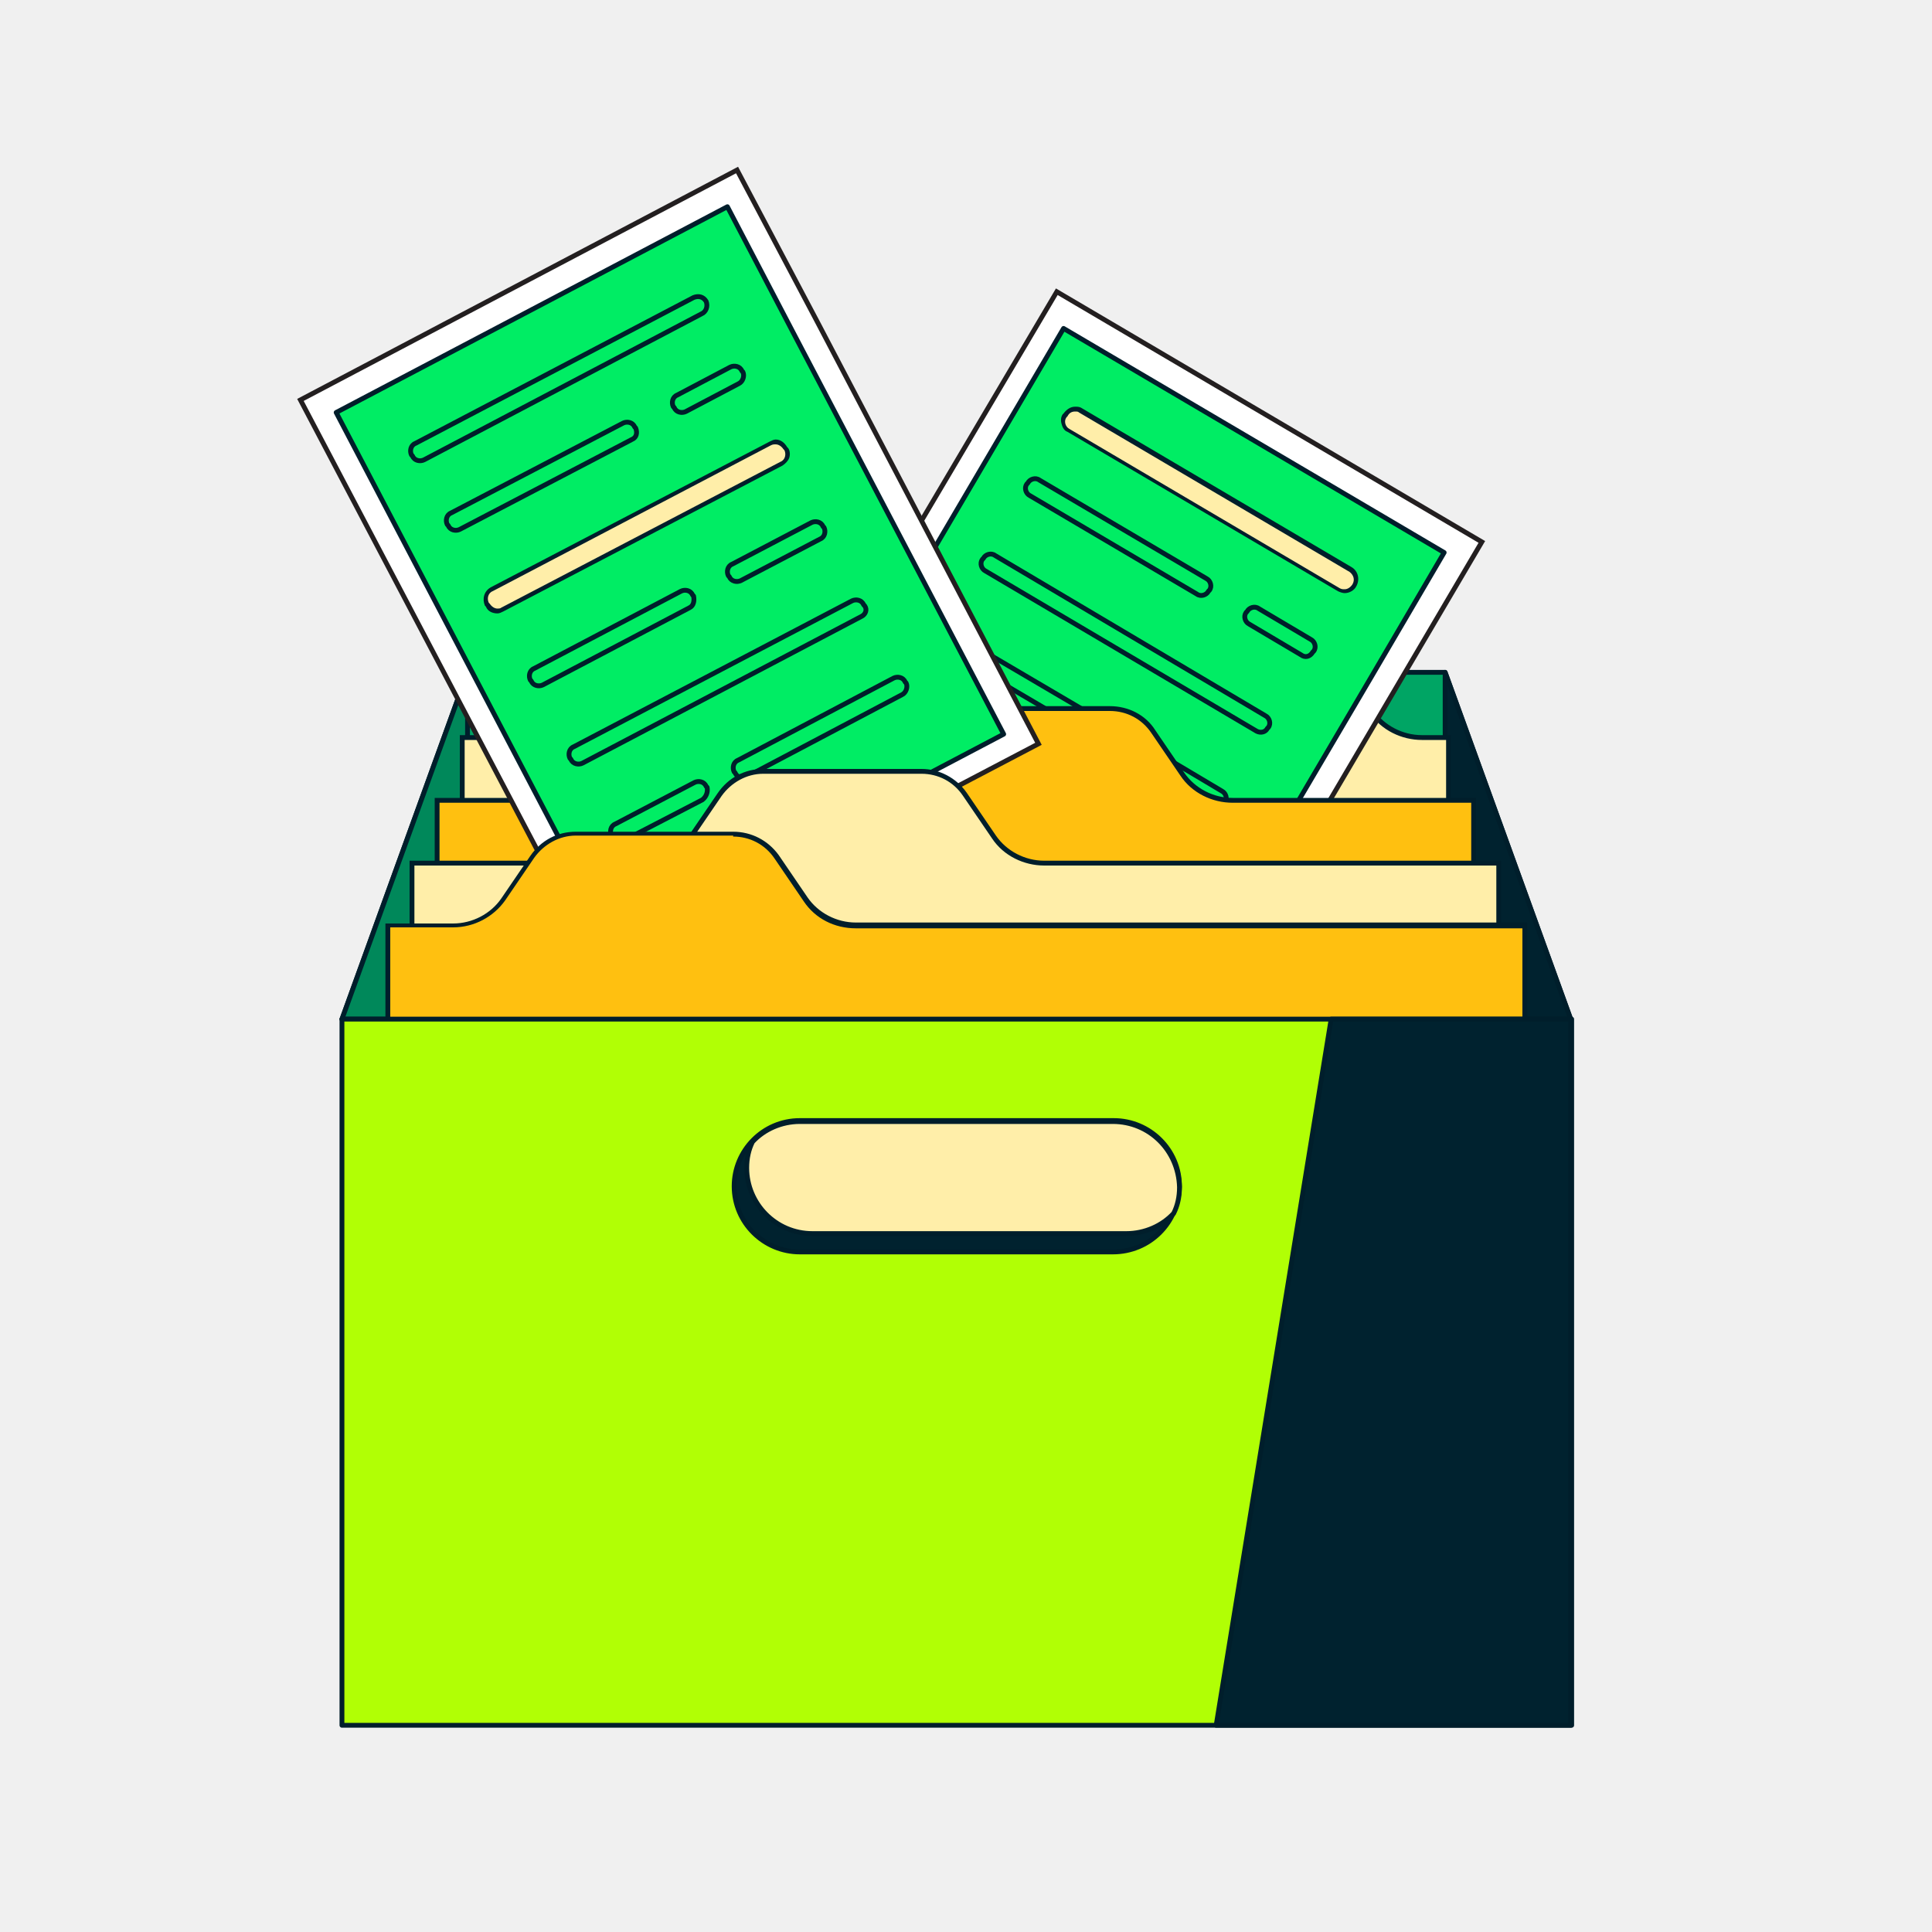
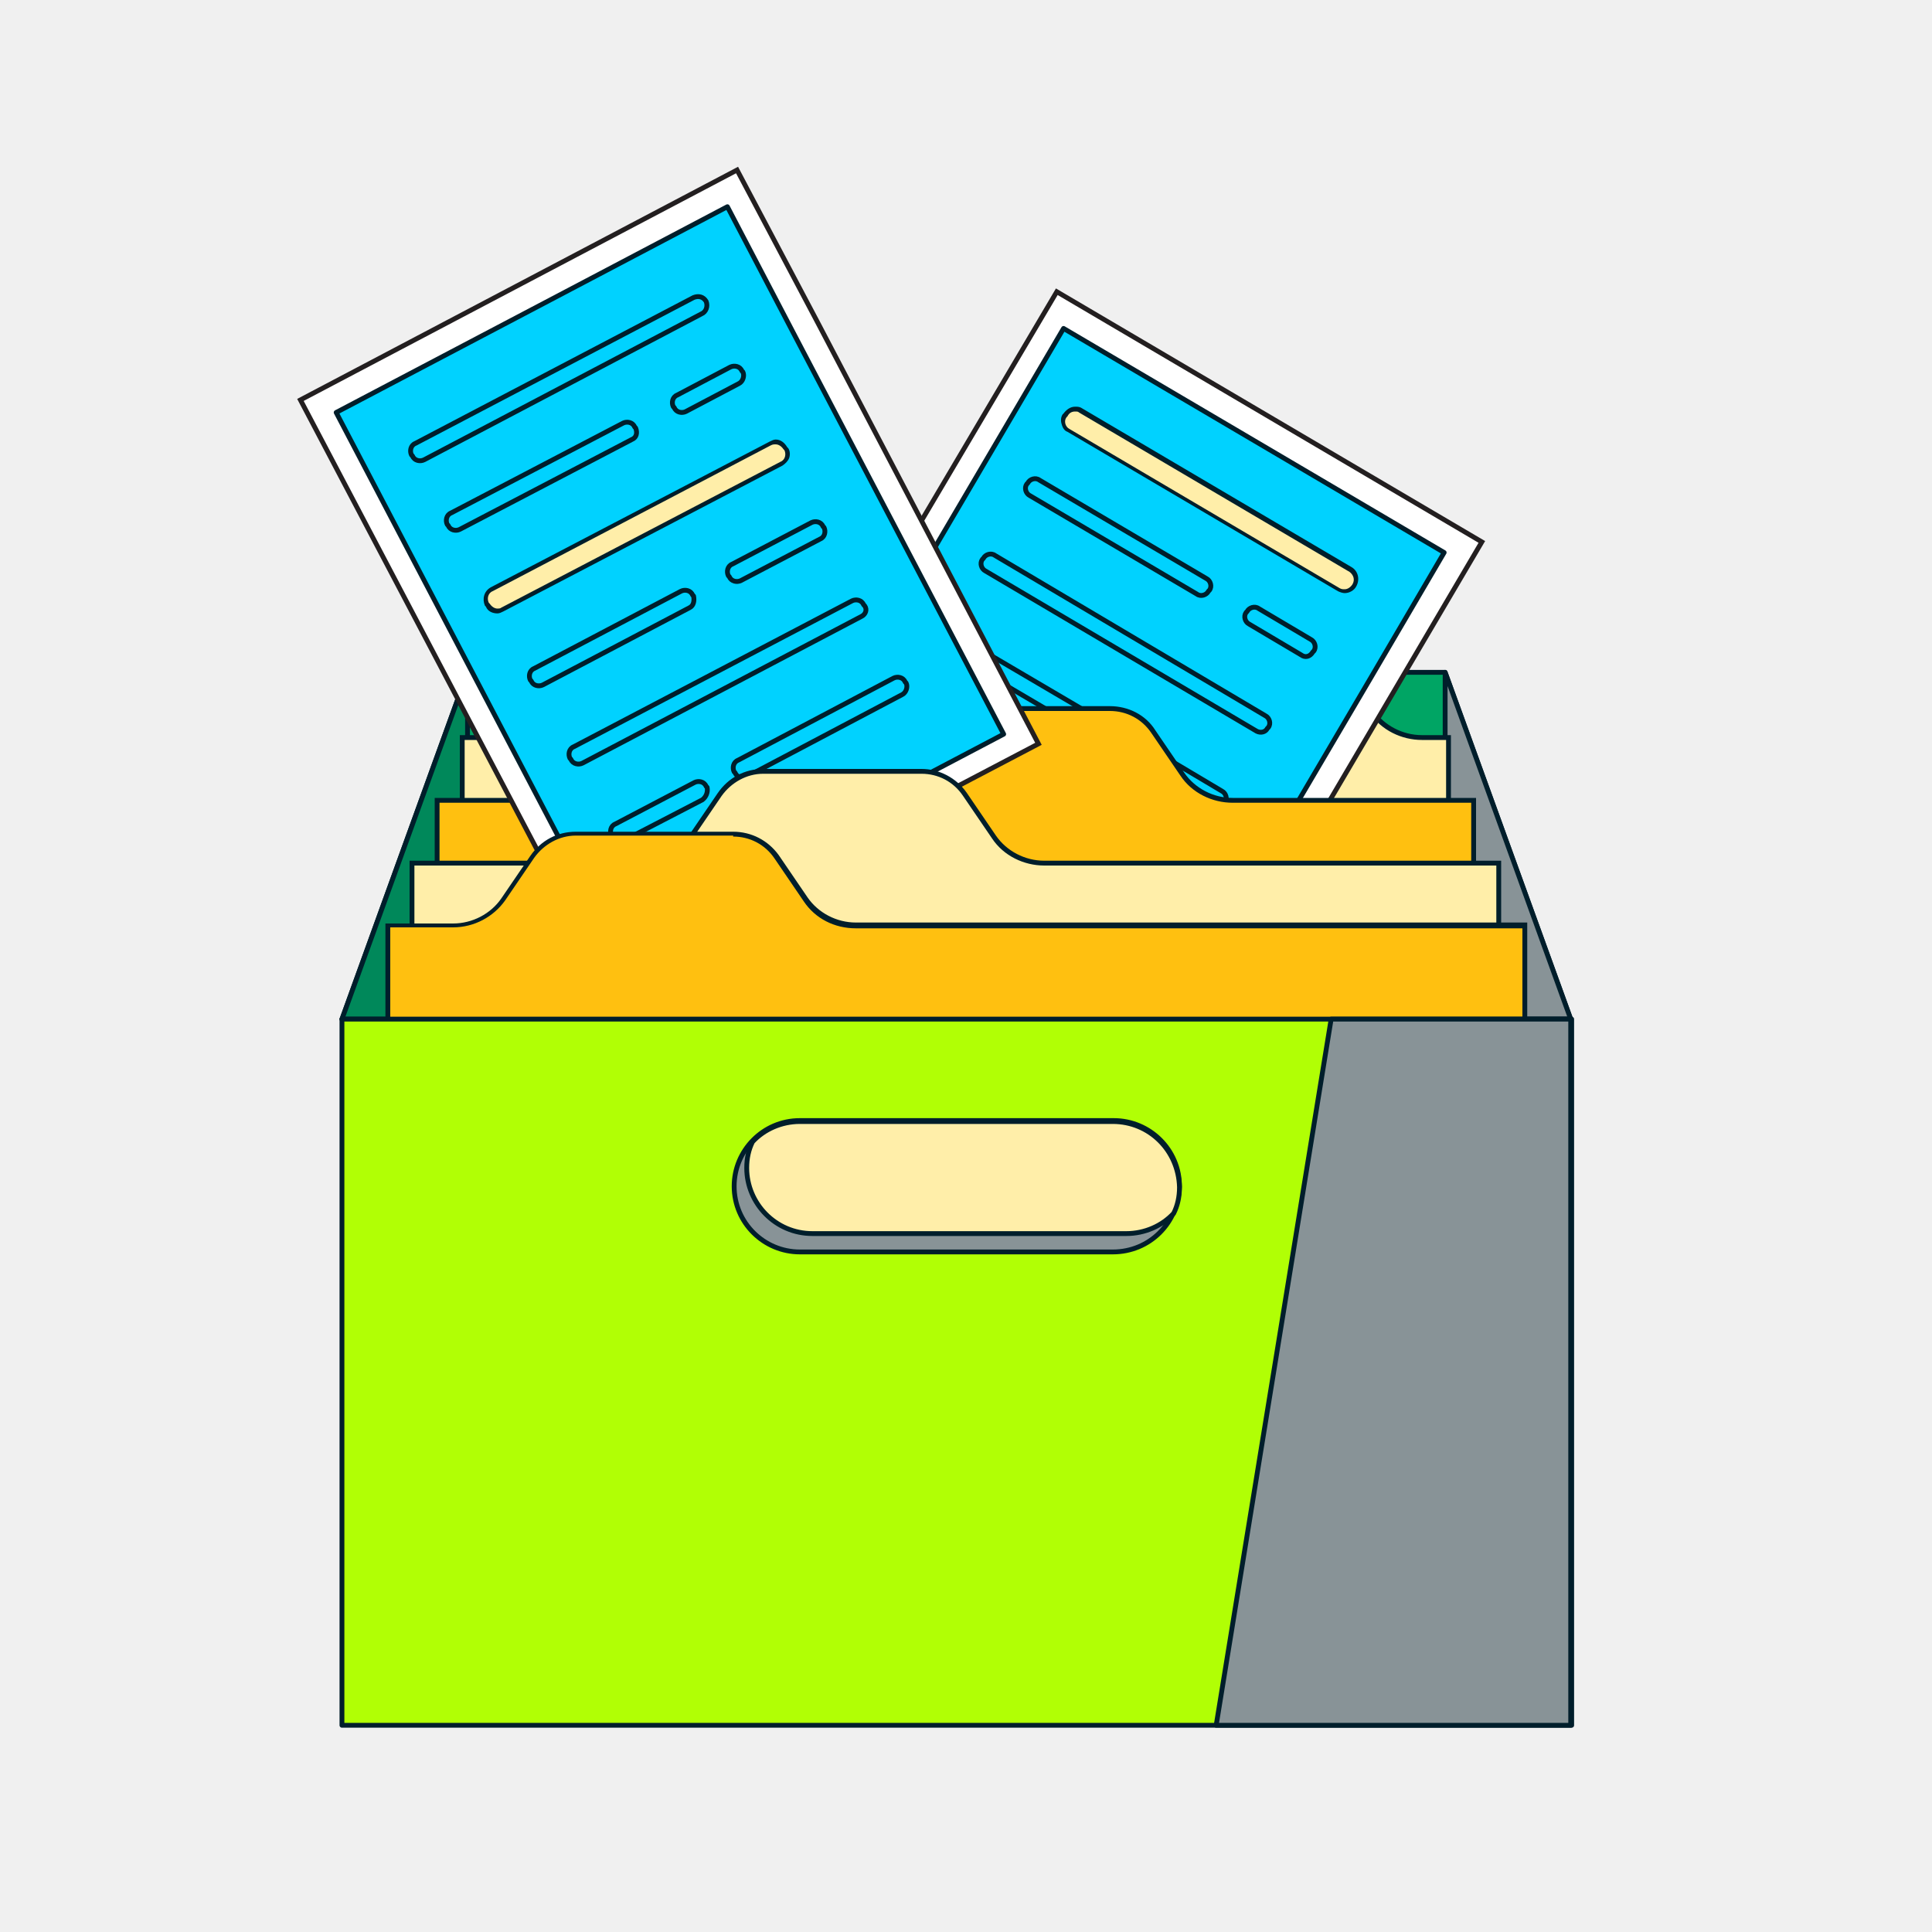
<svg xmlns="http://www.w3.org/2000/svg" viewBox="0 0 200 200" fill="none">
  <path d="M149.599 69.6H48.399L35.399 105.5H162.599L149.599 69.6Z" fill="#00A564" stroke="#001E2B" stroke-width="0.5" stroke-miterlimit="10" stroke-linejoin="round" />
-   <path d="M149.6 69.6V105.5H162.6L149.6 69.6Z" fill="#00222F" stroke="#001E2B" stroke-width="0.5" stroke-miterlimit="10" stroke-linejoin="round" />
+   <path d="M149.6 69.6V105.5H162.6L149.6 69.6Z" fill="#889397" stroke="#001E2B" stroke-width="0.5" stroke-miterlimit="10" stroke-linejoin="round" />
  <path d="M48.399 69.6V105.5H35.399L48.399 69.6Z" fill="#00885A" stroke="#001E2B" stroke-width="0.5" stroke-miterlimit="10" stroke-linejoin="round" />
  <path d="M102.8 89.3L99.8 84.9C98.8 83.5 97.2 82.6 95.5 82.6H79.1C77.4 82.6 75.8 83.4 74.8 84.9L71.8 89.3C70.6 91.1 68.5 92.1 66.4 92.1H43V155.2H155V92.1H108.2C106 92.1 104 91 102.8 89.3Z" fill="#FFC010" stroke="#001E2B" stroke-width="0.5" stroke-miterlimit="10" />
  <path d="M47.899 139.9V76.3H105.499C107.599 76.3 109.499 75.3 110.699 73.6L113.699 69.2C114.699 67.7 116.399 66.8 118.199 66.8H134.499C136.299 66.8 137.999 67.7 138.999 69.2L141.999 73.6C143.199 75.3 145.099 76.3 147.199 76.3H149.999V139.9H47.899Z" fill="#FFEEA9" />
  <path d="M134.5 67.1C136.2 67.1 137.8 67.9 138.8 69.4L141.8 73.8C143 75.6 145.1 76.6 147.2 76.6H149.7V139.7H48.1V76.6H105.4C107.6 76.6 109.6 75.5 110.8 73.8L113.8 69.4C114.8 68 116.4 67.1 118.1 67.1H134.5ZM134.5 66.6H118.2C116.3 66.6 114.6 67.5 113.5 69.1L110.5 73.5C109.4 75.1 107.5 76.1 105.5 76.1H48.1H47.6V76.6V139.7V140.2H48.1H149.7H150.2V139.7V76.6V76.1H149.7H147.2C145.2 76.1 143.3 75.1 142.2 73.5L139.2 69.1C138.1 67.5 136.4 66.6 134.5 66.6Z" fill="#001E2B" />
  <path d="M109.4 30.199L75.3 87.899L119.4 113.899L144.4 71.399L153.4 56.099L109.4 30.199Z" fill="white" stroke="#231F20" stroke-width="0.5" stroke-miterlimit="10" />
-   <path d="M136.599 49.599L110.099 33.999L78.899 87.099L118.299 110.299L141.999 69.999L149.499 57.199L136.599 49.599Z" fill="#00ED64" stroke="#001E2B" stroke-width="0.5" stroke-miterlimit="10" stroke-linejoin="round" />
+   <path d="M136.599 49.599L110.099 33.999L78.899 87.099L118.299 110.299L141.999 69.999L149.499 57.199L136.599 49.599Z" fill="#00d2ff" stroke="#001E2B" stroke-width="0.5" stroke-miterlimit="10" stroke-linejoin="round" />
  <path d="M139.2 61.199C139 61.199 138.8 61.099 138.6 60.999L110.6 44.499C110.3 44.299 110.2 44.099 110.1 43.799C110 43.499 110.1 43.199 110.2 42.899L110.3 42.799C110.5 42.499 110.9 42.199 111.3 42.199C111.5 42.199 111.7 42.299 111.9 42.399L139.9 58.899C140.5 59.199 140.6 59.999 140.3 60.499C140.1 60.899 139.7 61.199 139.2 61.199Z" fill="#FFEEA9" />
  <path d="M111.3 42.6C111.5 42.6 111.6 42.6 111.7 42.7L139.7 59.2C140.1 59.5 140.3 60 140 60.5C139.8 60.8 139.5 61 139.2 61C139 61 138.9 61 138.7 60.9L110.7 44.4C110.3 44.2 110.1 43.6 110.4 43.2L110.5 43.1C110.7 42.7 111 42.6 111.3 42.6ZM111.3 42.1C110.8 42.1 110.4 42.4 110.1 42.8L110 42.9C109.8 43.2 109.8 43.6 109.9 43.9C110 44.3 110.2 44.6 110.5 44.7L138.5 61.2C138.7 61.3 139 61.4 139.2 61.4C139.7 61.4 140.2 61.1 140.4 60.7C140.8 60 140.6 59.1 139.9 58.7L111.9 42.2C111.7 42.1 111.5 42.1 111.3 42.1Z" fill="#001E2B" />
-   <path d="M123.9 61.499L106.6 51.299C106.2 51.099 106 50.499 106.3 50.099L106.4 49.999C106.6 49.599 107.2 49.399 107.6 49.699L124.9 59.899C125.3 60.099 125.5 60.699 125.2 61.099L125.1 61.199C124.9 61.599 124.3 61.799 123.9 61.499Z" fill="#00ED64" stroke="#001E2B" stroke-width="0.5" stroke-miterlimit="10" stroke-linejoin="round" />
-   <path d="M130.1 75.699L102 59.099C101.6 58.899 101.4 58.299 101.7 57.899L101.8 57.799C102 57.399 102.6 57.199 103 57.499L131 74.099C131.4 74.299 131.6 74.899 131.3 75.299L131.2 75.399C131 75.799 130.5 75.899 130.1 75.699Z" fill="#00ED64" stroke="#001E2B" stroke-width="0.5" stroke-miterlimit="10" stroke-linejoin="round" />
-   <path d="M120.8 91.299L92.8 74.799C92.4 74.599 92.2 73.999 92.5 73.599L92.6 73.499C92.8 73.099 93.4 72.899 93.8 73.199L121.9 89.699C122.3 89.899 122.5 90.499 122.2 90.899L122 90.999C121.8 91.499 121.3 91.599 120.8 91.299Z" fill="#00ED64" stroke="#001E2B" stroke-width="0.5" stroke-miterlimit="10" stroke-linejoin="round" />
-   <path d="M112.2 75.699L97.4 66.999C96.999 66.799 96.799 66.199 97.1 65.799L97.2 65.699C97.4 65.299 97.999 65.099 98.4 65.399L113.2 74.099C113.6 74.299 113.8 74.899 113.5 75.299L113.4 75.399C113.2 75.799 112.6 75.999 112.2 75.699Z" fill="#00ED64" stroke="#001E2B" stroke-width="0.5" stroke-miterlimit="10" stroke-linejoin="round" />
-   <path d="M125.5 83.499L117.6 78.799C117.2 78.599 117 77.999 117.3 77.599L117.4 77.499C117.6 77.099 118.2 76.899 118.6 77.199L126.5 81.899C126.9 82.099 127.1 82.699 126.8 83.099L126.7 83.199C126.4 83.599 125.9 83.799 125.5 83.499Z" fill="#00ED64" stroke="#001E2B" stroke-width="0.5" stroke-miterlimit="10" stroke-linejoin="round" />
-   <path d="M134.7 67.799L129.3 64.599C128.9 64.399 128.7 63.799 129 63.399L129.1 63.299C129.3 62.899 129.9 62.699 130.3 62.999L135.7 66.199C136.1 66.399 136.3 66.999 136 67.399L135.9 67.499C135.6 67.999 135.1 68.099 134.7 67.799Z" fill="#00ED64" stroke="#001E2B" stroke-width="0.5" stroke-miterlimit="10" stroke-linejoin="round" />
-   <path d="M96.099 87.299L88.199 82.599C87.799 82.399 87.599 81.799 87.899 81.399L87.999 81.299C88.199 80.899 88.799 80.699 89.199 80.999L97.099 85.699C97.499 85.899 97.699 86.499 97.399 86.899L97.299 86.999C97.099 87.399 96.499 87.599 96.099 87.299Z" fill="#00ED64" stroke="#001E2B" stroke-width="0.5" stroke-miterlimit="10" stroke-linejoin="round" />
-   <path d="M116.2 99.199L100.6 89.999C100.2 89.799 100 89.199 100.3 88.799L100.4 88.699C100.6 88.299 101.2 88.099 101.6 88.399L117.3 97.599C117.7 97.799 117.9 98.399 117.6 98.799L117.5 98.899C117.2 99.299 116.6 99.399 116.2 99.199Z" fill="#00ED64" stroke="#001E2B" stroke-width="0.5" stroke-miterlimit="10" stroke-linejoin="round" />
+   <path d="M123.9 61.499L106.6 51.299C106.2 51.099 106 50.499 106.3 50.099L106.4 49.999C106.6 49.599 107.2 49.399 107.6 49.699L124.9 59.899C125.3 60.099 125.5 60.699 125.2 61.099L125.1 61.199C124.9 61.599 124.3 61.799 123.9 61.499Z" fill="#00d2ff" stroke="#001E2B" stroke-width="0.5" stroke-miterlimit="10" stroke-linejoin="round" />
+   <path d="M130.1 75.699L102 59.099C101.6 58.899 101.4 58.299 101.7 57.899L101.8 57.799C102 57.399 102.6 57.199 103 57.499L131 74.099C131.4 74.299 131.6 74.899 131.3 75.299L131.2 75.399C131 75.799 130.5 75.899 130.1 75.699Z" fill="#00d2ff" stroke="#001E2B" stroke-width="0.5" stroke-miterlimit="10" stroke-linejoin="round" />
+   <path d="M120.8 91.299L92.8 74.799C92.4 74.599 92.2 73.999 92.5 73.599L92.6 73.499C92.8 73.099 93.4 72.899 93.8 73.199L121.9 89.699C122.3 89.899 122.5 90.499 122.2 90.899L122 90.999C121.8 91.499 121.3 91.599 120.8 91.299Z" fill="#00d2ff" stroke="#001E2B" stroke-width="0.5" stroke-miterlimit="10" stroke-linejoin="round" />
+   <path d="M112.2 75.699L97.4 66.999C96.999 66.799 96.799 66.199 97.1 65.799L97.2 65.699C97.4 65.299 97.999 65.099 98.4 65.399L113.2 74.099C113.6 74.299 113.8 74.899 113.5 75.299L113.4 75.399C113.2 75.799 112.6 75.999 112.2 75.699Z" fill="#00d2ff" stroke="#001E2B" stroke-width="0.5" stroke-miterlimit="10" stroke-linejoin="round" />
+   <path d="M125.5 83.499L117.6 78.799C117.2 78.599 117 77.999 117.3 77.599L117.4 77.499C117.6 77.099 118.2 76.899 118.6 77.199L126.5 81.899C126.9 82.099 127.1 82.699 126.8 83.099L126.7 83.199C126.4 83.599 125.9 83.799 125.5 83.499Z" fill="#00d2ff" stroke="#001E2B" stroke-width="0.5" stroke-miterlimit="10" stroke-linejoin="round" />
+   <path d="M134.7 67.799L129.3 64.599C128.9 64.399 128.7 63.799 129 63.399L129.1 63.299C129.3 62.899 129.9 62.699 130.3 62.999L135.7 66.199C136.1 66.399 136.3 66.999 136 67.399L135.9 67.499C135.6 67.999 135.1 68.099 134.7 67.799Z" fill="#00d2ff" stroke="#001E2B" stroke-width="0.5" stroke-miterlimit="10" stroke-linejoin="round" />
+   <path d="M96.099 87.299L88.199 82.599C87.799 82.399 87.599 81.799 87.899 81.399L87.999 81.299C88.199 80.899 88.799 80.699 89.199 80.999L97.099 85.699C97.499 85.899 97.699 86.499 97.399 86.899L97.299 86.999C97.099 87.399 96.499 87.599 96.099 87.299Z" fill="#00d2ff" stroke="#001E2B" stroke-width="0.5" stroke-miterlimit="10" stroke-linejoin="round" />
+   <path d="M116.2 99.199L100.6 89.999C100.2 89.799 100 89.199 100.3 88.799L100.4 88.699C100.6 88.299 101.2 88.099 101.6 88.399L117.3 97.599C117.7 97.799 117.9 98.399 117.6 98.799L117.5 98.899C117.2 99.299 116.6 99.399 116.2 99.199Z" fill="#00d2ff" stroke="#001E2B" stroke-width="0.5" stroke-miterlimit="10" stroke-linejoin="round" />
  <path d="M45.3 146.4V82.8H85.9C88 82.8 89.9 81.8 91.1 80.1L94.1 75.7C95.1 74.2 96.8 73.3 98.6 73.3H114.9C116.7 73.3 118.4 74.2 119.4 75.7L122.4 80.1C123.6 81.8 125.5 82.8 127.6 82.8H152.5V146.4H45.3Z" fill="#FFC010" />
  <path d="M114.9 73.6C116.6 73.6 118.2 74.4 119.2 75.9L122.2 80.3C123.4 82.1 125.5 83.1 127.6 83.1H152.3V146.2H45.5V83.1H85.9C88.1 83.1 90.1 82 91.3 80.3L94.3 75.9C95.3 74.5 96.9 73.6 98.6 73.6H114.9ZM114.9 73.1H98.6C96.7 73.1 95 74 93.9 75.6L90.9 80C89.8 81.6 87.9 82.6 85.9 82.6H45.5H45V83.1V146.2V146.7H45.5H152.3H152.8V146.2V83.1V82.6H152.3H127.6C125.6 82.6 123.7 81.6 122.6 80L119.6 75.6C118.6 74 116.8 73.1 114.9 73.1Z" fill="#001E2B" />
  <path d="M31.1 41.4L62.3 100.7L107.5 77L84.6 33.3L76.3 17.6L31.1 41.4Z" fill="white" stroke="#231F20" stroke-width="0.5" stroke-miterlimit="10" />
-   <path d="M62 28.399L34.8 42.699L63.4 97.299L103.9 75.999L82.2 34.599L75.3 21.399L62 28.399Z" fill="#00ED64" stroke="#001E2B" stroke-width="0.5" stroke-miterlimit="10" stroke-linejoin="round" />
-   <path d="M72.6 32.5L43.9 47.6C43.499 47.8 42.9 47.7 42.7 47.2L42.599 47.1C42.4 46.7 42.499 46.1 42.999 45.9L71.799 30.8C72.299 30.6 72.799 30.7 73.1 31.2C73.299 31.7 73.1 32.3 72.6 32.5Z" fill="#00ED64" stroke="#001E2B" stroke-width="0.5" stroke-miterlimit="10" stroke-linejoin="round" />
-   <path d="M65.4 45.5L47.6 54.8C47.2 55 46.6 54.9 46.4 54.4L46.3 54.3C46.1 53.9 46.2 53.3 46.7 53.1L64.5 43.8C64.9 43.6 65.5 43.7 65.7 44.2L65.8 44.3C66 44.8 65.9 45.3 65.4 45.5Z" fill="#00ED64" stroke="#001E2B" stroke-width="0.5" stroke-miterlimit="10" stroke-linejoin="round" />
+   <path d="M62 28.399L34.8 42.699L63.4 97.299L103.9 75.999L82.2 34.599L75.3 21.399L62 28.399Z" fill="#00d2ff" stroke="#001E2B" stroke-width="0.5" stroke-miterlimit="10" stroke-linejoin="round" />
+   <path d="M72.6 32.5L43.9 47.6C43.499 47.8 42.9 47.7 42.7 47.2L42.599 47.1C42.4 46.7 42.499 46.1 42.999 45.9L71.799 30.8C72.299 30.6 72.799 30.7 73.1 31.2C73.299 31.7 73.1 32.3 72.6 32.5Z" fill="#00d2ff" stroke="#001E2B" stroke-width="0.5" stroke-miterlimit="10" stroke-linejoin="round" />
+   <path d="M65.4 45.5L47.6 54.8C47.2 55 46.6 54.9 46.4 54.4L46.3 54.3C46.1 53.9 46.2 53.3 46.7 53.1L64.5 43.8C64.9 43.6 65.5 43.7 65.7 44.2L65.8 44.3C66 44.8 65.9 45.3 65.4 45.5Z" fill="#00d2ff" stroke="#001E2B" stroke-width="0.5" stroke-miterlimit="10" stroke-linejoin="round" />
  <path d="M51.499 63.2C51.099 63.2 50.7 63 50.499 62.6L50.4 62.5C50.099 62 50.3 61.3 50.9 61L79.7 45.9C79.9 45.8 79.999 45.8 80.2 45.8C80.6 45.8 80.999 46 81.2 46.4L81.299 46.5C81.6 47 81.4 47.7 80.799 48L51.999 63.1C51.8 63.2 51.7 63.2 51.499 63.2Z" fill="#FFEEA9" />
  <path d="M80.299 46C80.6 46 80.9 46.2 81.1 46.5L81.199 46.6C81.4 47 81.299 47.6 80.799 47.8L51.9 62.9C51.8 63 51.599 63 51.499 63C51.2 63 50.9 62.8 50.7 62.5L50.599 62.4C50.4 62 50.499 61.4 50.999 61.2L79.799 46.1C79.999 46 80.1 46 80.299 46ZM80.299 45.5C80.1 45.5 79.9 45.6 79.699 45.7L50.8 60.8C50.099 61.2 49.9 62 50.2 62.7L50.3 62.8C50.499 63.3 50.999 63.5 51.499 63.5C51.7 63.5 51.9 63.4 52.099 63.3L80.999 48.2C81.299 48 81.599 47.7 81.699 47.4C81.799 47.1 81.799 46.7 81.6 46.4L81.499 46.3C81.2 45.8 80.799 45.5 80.299 45.5Z" fill="#001E2B" />
-   <path d="M89.2 63.8L60.3 79C59.9 79.2 59.3 79.1 59.1 78.6L59 78.5C58.8 78.1 58.9 77.5 59.4 77.3L88.2 62.2C88.6 62 89.2 62.1 89.4 62.6L89.5 62.7C89.8 63.1 89.6 63.6 89.2 63.8Z" fill="#00ED64" stroke="#001E2B" stroke-width="0.5" stroke-miterlimit="10" stroke-linejoin="round" />
-   <path d="M71.399 62.9L56.199 70.9C55.799 71.1 55.199 71 54.999 70.5L54.899 70.4C54.699 70 54.799 69.4 55.299 69.2L70.499 61.2C70.899 61 71.499 61.1 71.699 61.6L71.799 61.7C71.899 62.2 71.799 62.7 71.399 62.9Z" fill="#00ED64" stroke="#001E2B" stroke-width="0.5" stroke-miterlimit="10" stroke-linejoin="round" />
-   <path d="M84.899 55.8L76.699 60.099C76.299 60.3 75.699 60.2 75.499 59.7L75.399 59.599C75.199 59.2 75.299 58.599 75.799 58.4L83.999 54.099C84.399 53.9 84.999 53.999 85.199 54.499L85.299 54.599C85.499 54.999 85.399 55.599 84.899 55.8Z" fill="#00ED64" stroke="#001E2B" stroke-width="0.5" stroke-miterlimit="10" stroke-linejoin="round" />
-   <path d="M76.5 39.7L71 42.6C70.6 42.8 70 42.7 69.8 42.2L69.7 42.1C69.5 41.7 69.6 41.1 70.1 40.9L75.6 38C76 37.8 76.6 37.9 76.8 38.4L76.9 38.5C77.1 38.9 76.9 39.5 76.5 39.7Z" fill="#00ED64" stroke="#001E2B" stroke-width="0.5" stroke-miterlimit="10" stroke-linejoin="round" />
-   <path d="M72.7 82.8L64.6 87C64.2 87.2 63.6 87.1 63.4 86.6L63.3 86.5C63.1 86.1 63.2 85.5 63.7 85.3L71.9 81C72.3 80.8 72.9 80.9 73.1 81.4L73.2 81.5C73.3 82 73.1 82.5 72.7 82.8Z" fill="#00ED64" stroke="#001E2B" stroke-width="0.5" stroke-miterlimit="10" stroke-linejoin="round" />
-   <path d="M93.4 71.9L77.3 80.4C76.9 80.6 76.3 80.5 76.1 80L76 79.9C75.8 79.5 75.9 78.9 76.4 78.7L92.5 70.2C92.9 70 93.5 70.1 93.7 70.6L93.8 70.7C94 71.1 93.8 71.7 93.4 71.9Z" fill="#00ED64" stroke="#001E2B" stroke-width="0.5" stroke-miterlimit="10" stroke-linejoin="round" />
+   <path d="M89.2 63.8L60.3 79C59.9 79.2 59.3 79.1 59.1 78.6L59 78.5C58.8 78.1 58.9 77.5 59.4 77.3L88.2 62.2C88.6 62 89.2 62.1 89.4 62.6L89.5 62.7C89.8 63.1 89.6 63.6 89.2 63.8Z" fill="#00d2ff" stroke="#001E2B" stroke-width="0.5" stroke-miterlimit="10" stroke-linejoin="round" />
+   <path d="M71.399 62.9L56.199 70.9C55.799 71.1 55.199 71 54.999 70.5L54.899 70.4C54.699 70 54.799 69.4 55.299 69.2L70.499 61.2C70.899 61 71.499 61.1 71.699 61.6L71.799 61.7C71.899 62.2 71.799 62.7 71.399 62.9Z" fill="#00d2ff" stroke="#001E2B" stroke-width="0.5" stroke-miterlimit="10" stroke-linejoin="round" />
+   <path d="M84.899 55.8L76.699 60.099C76.299 60.3 75.699 60.2 75.499 59.7L75.399 59.599C75.199 59.2 75.299 58.599 75.799 58.4L83.999 54.099C84.399 53.9 84.999 53.999 85.199 54.499L85.299 54.599C85.499 54.999 85.399 55.599 84.899 55.8Z" fill="#00d2ff" stroke="#001E2B" stroke-width="0.5" stroke-miterlimit="10" stroke-linejoin="round" />
+   <path d="M76.5 39.7L71 42.6C70.6 42.8 70 42.7 69.8 42.2L69.7 42.1C69.5 41.7 69.6 41.1 70.1 40.9L75.6 38C76 37.8 76.6 37.9 76.8 38.4L76.9 38.5C77.1 38.9 76.9 39.5 76.5 39.7Z" fill="#00d2ff" stroke="#001E2B" stroke-width="0.5" stroke-miterlimit="10" stroke-linejoin="round" />
+   <path d="M72.7 82.8L64.6 87C64.2 87.2 63.6 87.1 63.4 86.6L63.3 86.5C63.1 86.1 63.2 85.5 63.7 85.3L71.9 81C72.3 80.8 72.9 80.9 73.1 81.4L73.2 81.5C73.3 82 73.1 82.5 72.7 82.8Z" fill="#00d2ff" stroke="#001E2B" stroke-width="0.5" stroke-miterlimit="10" stroke-linejoin="round" />
+   <path d="M93.4 71.9L77.3 80.4C76.9 80.6 76.3 80.5 76.1 80L76 79.9C75.8 79.5 75.9 78.9 76.4 78.7L92.5 70.2C92.9 70 93.5 70.1 93.7 70.6L93.8 70.7C94 71.1 93.8 71.7 93.4 71.9Z" fill="#00d2ff" stroke="#001E2B" stroke-width="0.5" stroke-miterlimit="10" stroke-linejoin="round" />
  <path d="M42.699 152.9V89.3H66.399C68.499 89.3 70.399 88.3 71.599 86.6L74.599 82.2C75.599 80.7 77.299 79.8 79.099 79.8H95.399C97.199 79.8 98.899 80.7 99.899 82.2L102.899 86.6C104.099 88.3 105.999 89.3 108.099 89.3H155.199V152.9H42.699Z" fill="#FFEEA9" />
  <path d="M95.399 80.1C97.099 80.1 98.699 80.9 99.699 82.4L102.699 86.8C103.899 88.6 105.999 89.6 108.099 89.6H154.899V152.7H42.899V89.6H66.299C68.499 89.6 70.499 88.5 71.699 86.8L74.699 82.4C75.699 81 77.299 80.1 78.999 80.1H95.399ZM95.399 79.6H78.999C77.099 79.6 75.399 80.5 74.299 82.1L71.299 86.5C70.199 88.1 68.299 89.1 66.299 89.1H42.899H42.399V89.6V152.7V153.2H42.899H154.899H155.399V152.7V89.6V89.1H154.899H108.099C106.099 89.1 104.199 88.1 103.099 86.5L100.099 82.1C98.999 80.5 97.199 79.6 95.399 79.6Z" fill="#001E2B" />
  <path d="M40.1 159.4V95.8H46.8C48.9 95.8 50.8 94.8 52 93.1L55 88.7C56 87.2 57.7 86.3 59.5 86.3H75.8C77.6 86.3 79.3 87.2 80.3 88.7L83.3 93.1C84.5 94.8 86.4 95.8 88.5 95.8H157.8V159.4H40.1Z" fill="#FFC010" />
  <path d="M75.899 86.6C77.599 86.6 79.199 87.4 80.199 88.9L83.199 93.3C84.399 95.1 86.399 96.1 88.599 96.1H157.599V159.2H40.399V96H46.899C49.099 96 51.099 94.9 52.299 93.2L55.299 88.8C56.299 87.4 57.899 86.5 59.599 86.5H75.899V86.6ZM75.899 86.1H59.599C57.699 86.1 55.999 87 54.899 88.6L51.899 93C50.799 94.6 48.899 95.6 46.899 95.6H40.399H39.899V96V159.1V159.6H40.399H157.599H158.099V159.1V96V95.5H157.599H88.599C86.599 95.5 84.699 94.5 83.599 92.9L80.599 88.5C79.499 87 77.799 86.1 75.899 86.1Z" fill="#001E2B" />
  <path d="M162.699 105.5H35.399V178.6H162.699V105.5Z" fill="#B1FF05" stroke="#001E2B" stroke-width="0.5" stroke-miterlimit="10" stroke-linejoin="round" />
-   <path d="M115.199 129.6H82.799C79.099 129.6 75.999 126.6 75.999 122.8C75.999 119.1 78.999 116 82.799 116H115.299C118.999 116 122.099 119 122.099 122.8C121.999 126.6 118.999 129.6 115.199 129.6Z" fill="#00222F" stroke="#001E2B" stroke-width="0.5" stroke-miterlimit="10" stroke-linejoin="round" />
-   <path d="M162.599 105.5H137.799L125.899 178.6H162.599V105.5Z" fill="#00222F" stroke="#001E2B" stroke-width="0.5" stroke-miterlimit="10" stroke-linejoin="round" />
+   <path d="M115.199 129.6H82.799C79.099 129.6 75.999 126.6 75.999 122.8C75.999 119.1 78.999 116 82.799 116H115.299C118.999 116 122.099 119 122.099 122.8C121.999 126.6 118.999 129.6 115.199 129.6Z" fill="#889397" stroke="#001E2B" stroke-width="0.5" stroke-miterlimit="10" stroke-linejoin="round" />
+   <path d="M162.599 105.5H137.799L125.899 178.6H162.599V105.5Z" fill="#889397" stroke="#001E2B" stroke-width="0.5" stroke-miterlimit="10" stroke-linejoin="round" />
  <path d="M115.2 116.1H82.8C80.9 116.1 79.1 116.9 77.9 118.2C77.5 119 77.3 119.9 77.3 120.9C77.3 124.6 80.3 127.7 84.1 127.7H116.6C118.5 127.7 120.3 126.9 121.5 125.6C121.9 124.8 122.1 123.9 122.1 122.9C122 119.1 119 116.1 115.2 116.1Z" fill="#FFEEA9" stroke="#001E2B" stroke-width="0.5" stroke-miterlimit="10" />
</svg>
